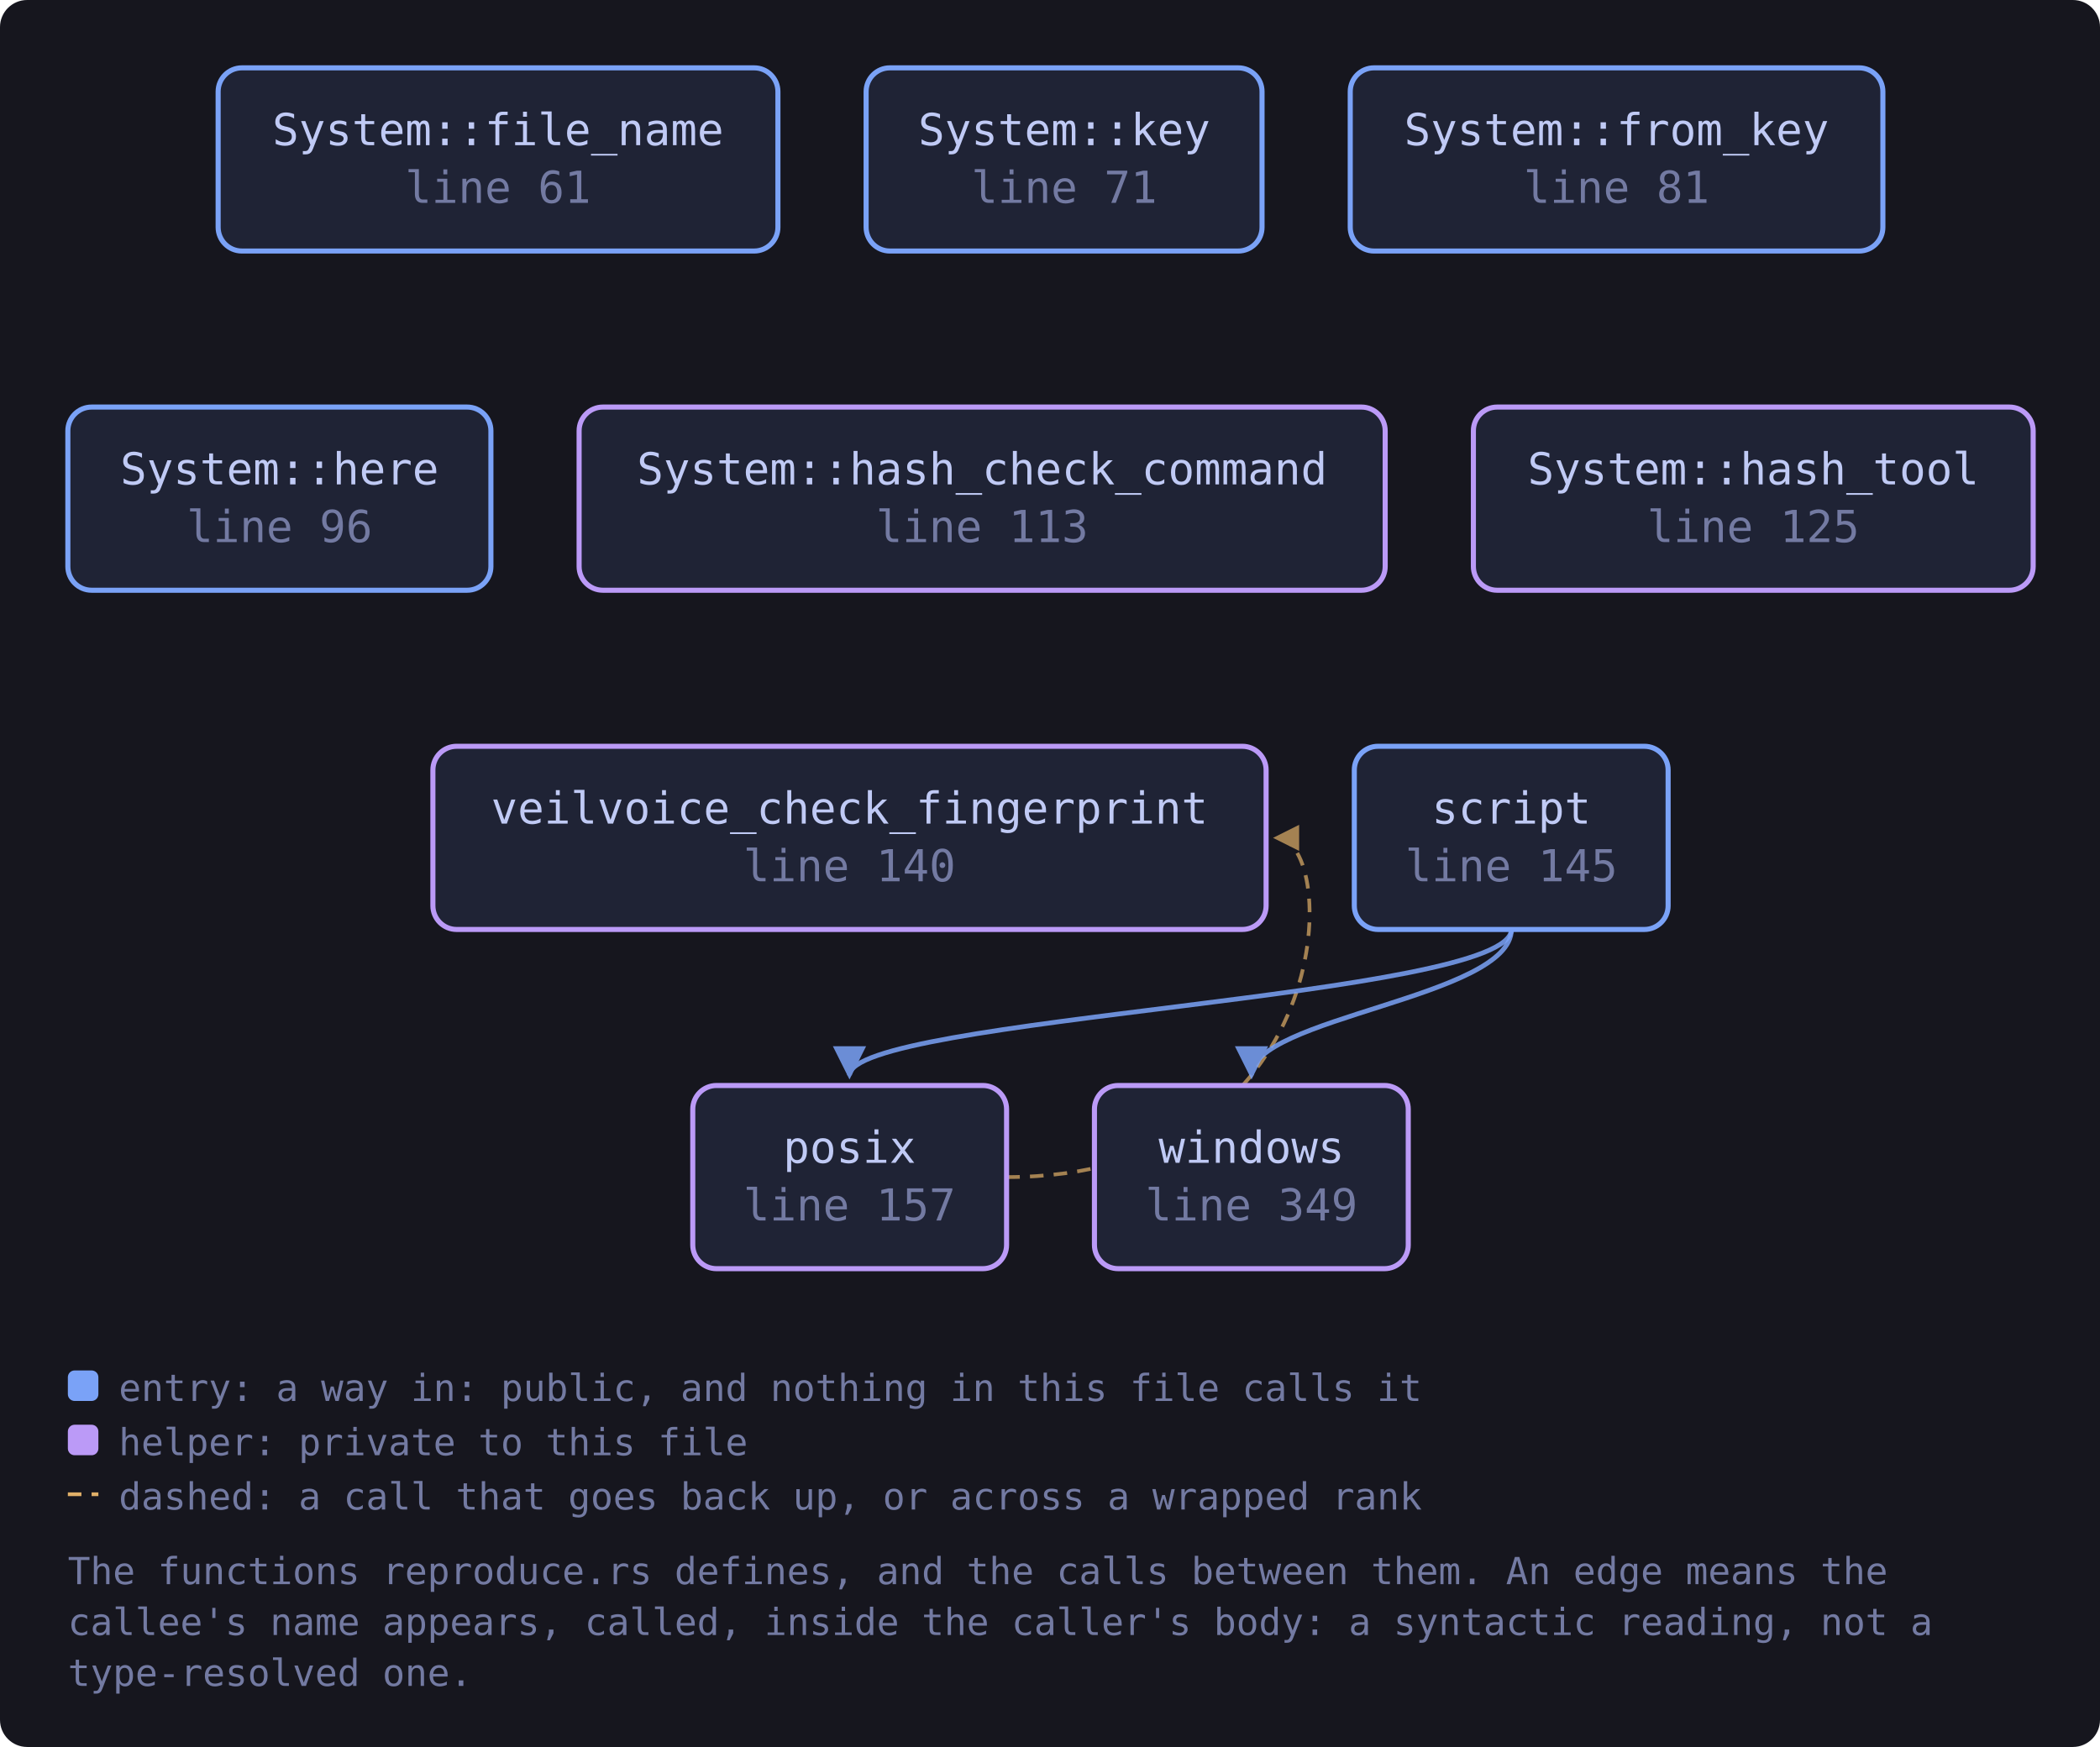
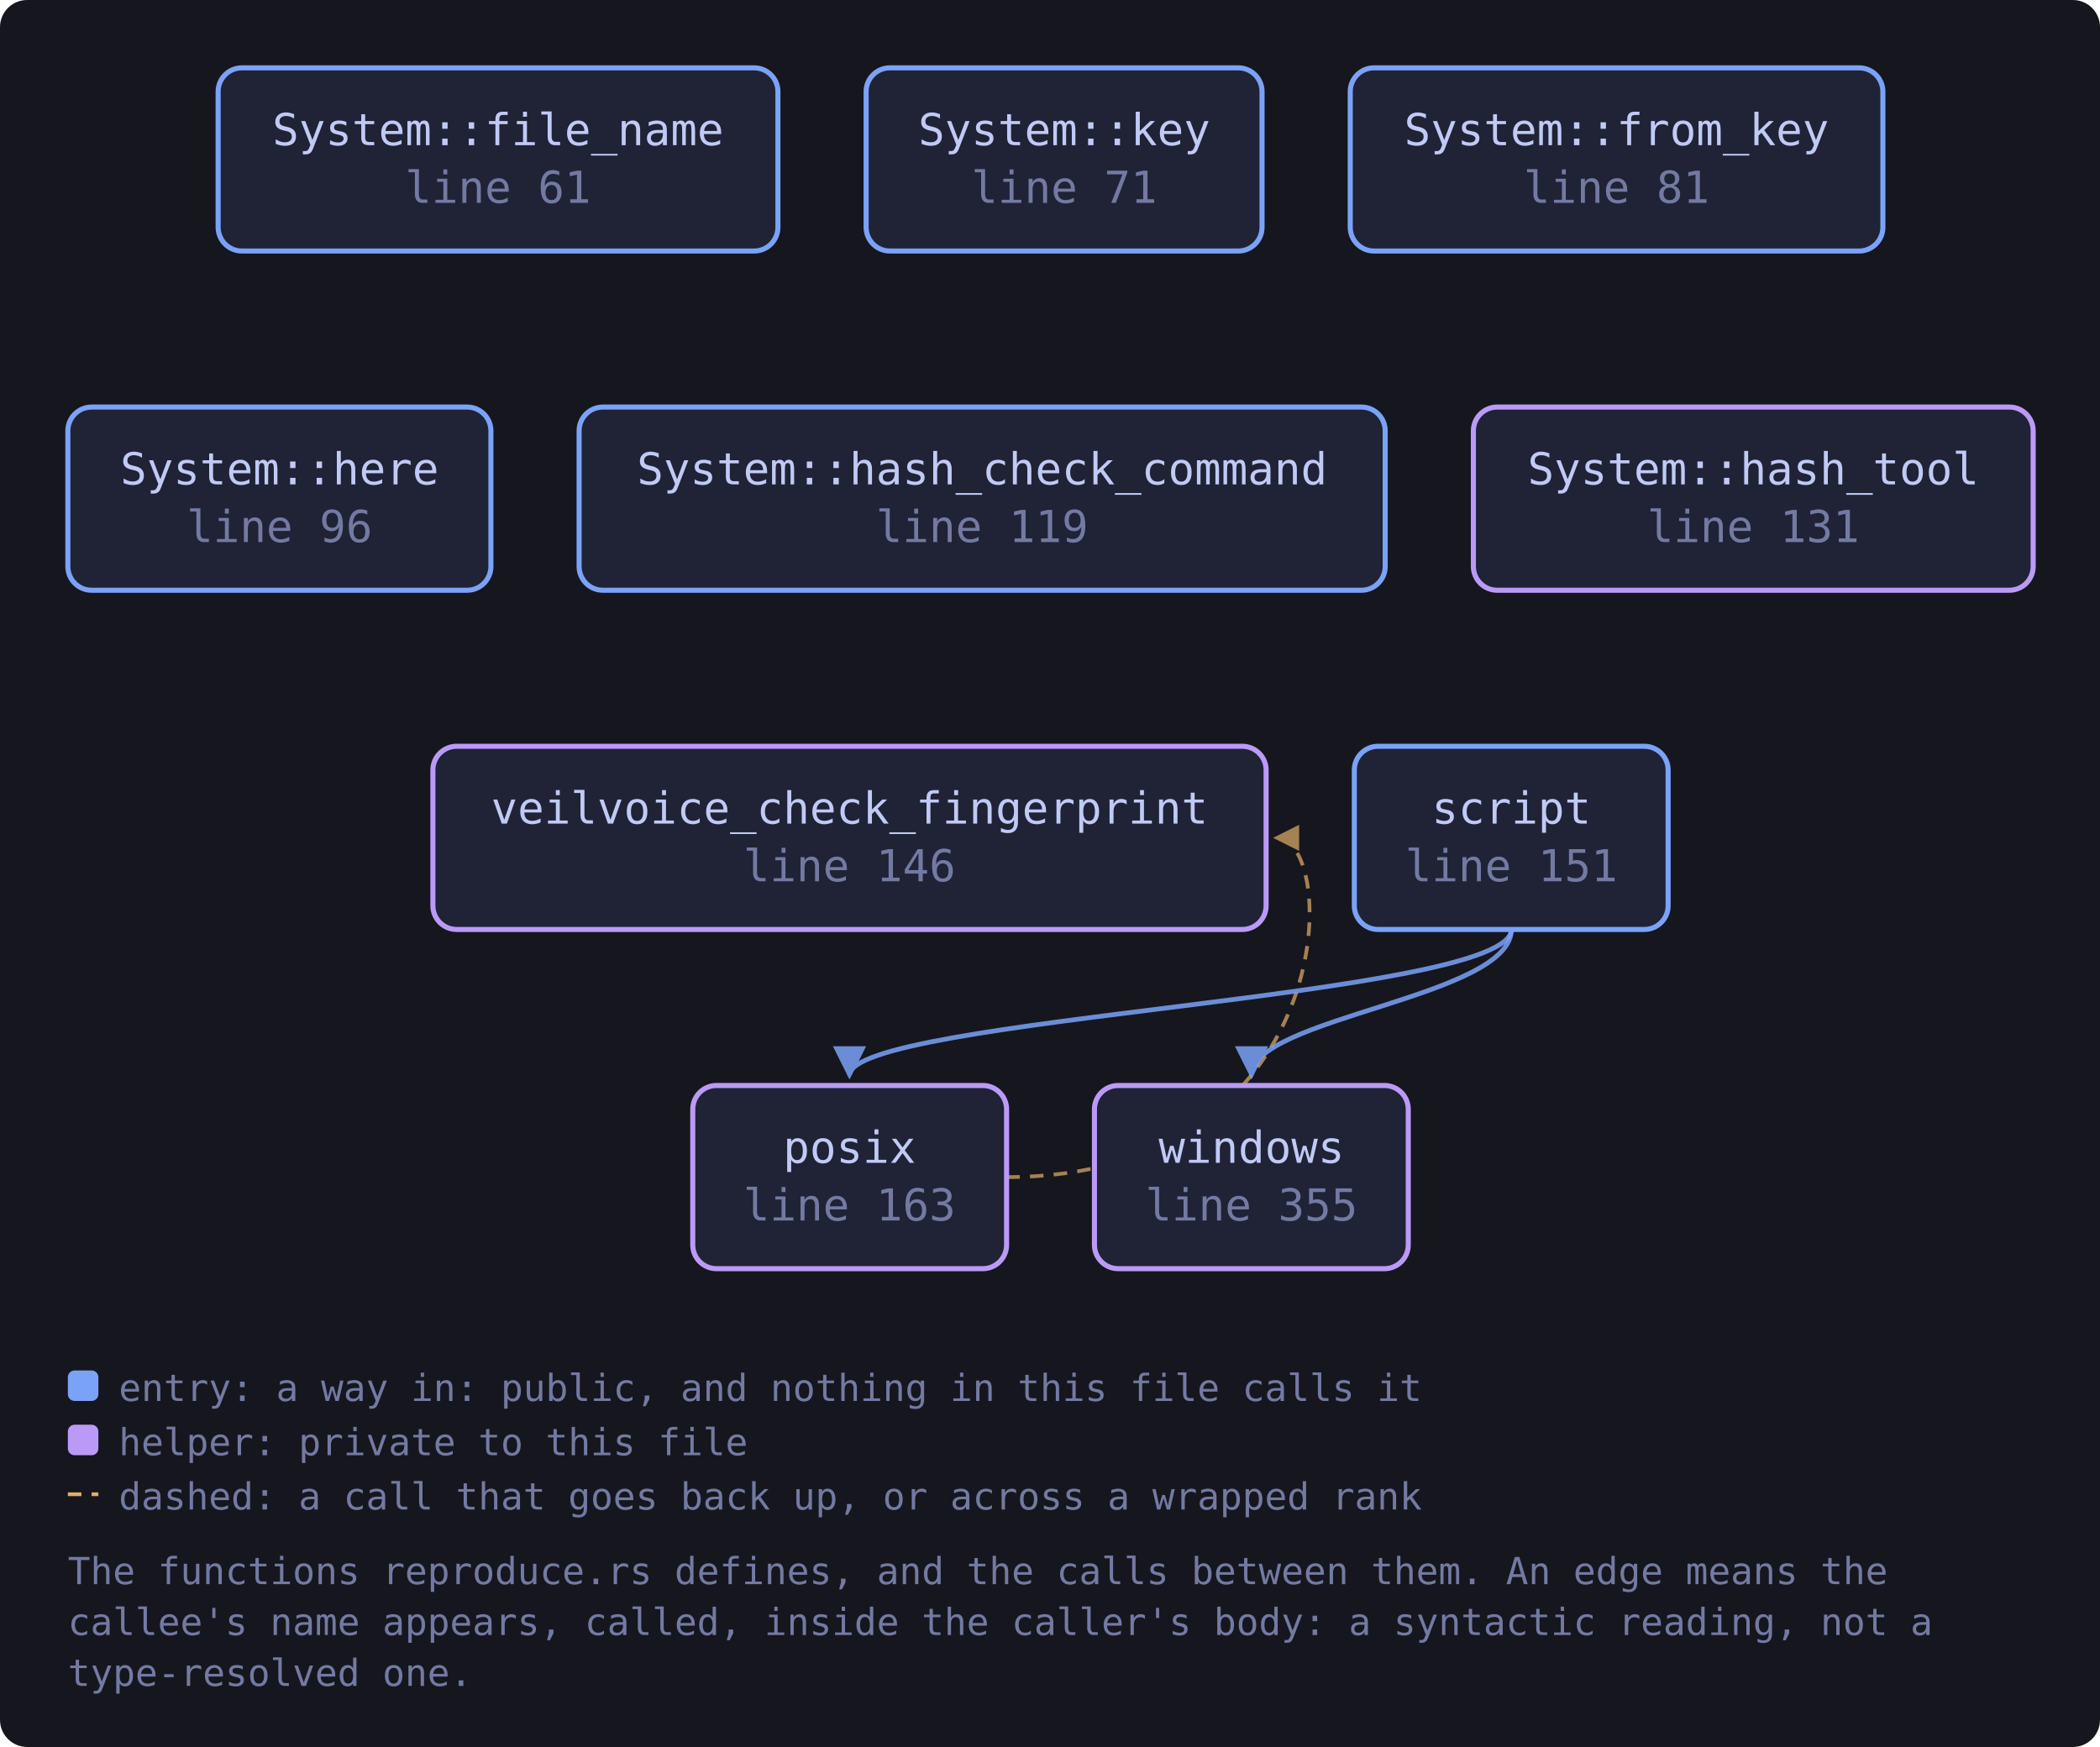
<svg xmlns="http://www.w3.org/2000/svg" viewBox="0 0 619 515" width="619" height="515" style="max-width:100%;height:auto" role="img" aria-label="flowchart">
  <defs>
    <marker id="a-muted" viewBox="0 0 8 8" refX="7" refY="4" markerWidth="7" markerHeight="7" orient="auto-start-reverse">
      <path d="M0 0 L8 4 L0 8 z" fill="var(--muted, #737aa2)" />
    </marker>
    <marker id="a-warn" viewBox="0 0 8 8" refX="7" refY="4" markerWidth="7" markerHeight="7" orient="auto-start-reverse">
      <path d="M0 0 L8 4 L0 8 z" fill="var(--warn, #e0af68)" />
    </marker>
    <marker id="a-accent" viewBox="0 0 8 8" refX="7" refY="4" markerWidth="7" markerHeight="7" orient="auto-start-reverse">
      <path d="M0 0 L8 4 L0 8 z" fill="var(--accent, #7aa2f7)" />
    </marker>
    <marker id="a-cyan" viewBox="0 0 8 8" refX="7" refY="4" markerWidth="7" markerHeight="7" orient="auto-start-reverse">
      <path d="M0 0 L8 4 L0 8 z" fill="var(--cyan, #7dcfff)" />
    </marker>
    <marker id="a-accent-2" viewBox="0 0 8 8" refX="7" refY="4" markerWidth="7" markerHeight="7" orient="auto-start-reverse">
      <path d="M0 0 L8 4 L0 8 z" fill="var(--accent-2, #bb9af7)" />
    </marker>
  </defs>
  <rect x="0" y="0" width="619" height="515" fill="var(--bg-inset, #16161e)" rx="8" />
  <path d="M296.6 347.0 C 395.2 347.0, 395.2 247.0, 376.2 247.0" fill="none" stroke="var(--warn, #e0af68)" stroke-width="1.1" opacity="0.7" stroke-dasharray="4 3" marker-end="url(#a-warn)" />
  <path d="M445.5 274.0 C 445.5 294.0, 250.4 300.0, 250.4 317.0" fill="none" stroke="var(--accent, #7aa2f7)" stroke-width="1.4" opacity="0.85" marker-end="url(#a-accent)" />
  <path d="M445.5 274.0 C 445.5 294.0, 368.9 300.0, 368.9 317.0" fill="none" stroke="var(--accent, #7aa2f7)" stroke-width="1.4" opacity="0.85" marker-end="url(#a-accent)" />
  <a href="https://github.com/tilas01/veilvoice/blob/main/crates/veilvoice-check/src/reproduce.rs#L61" target="_blank" rel="noopener noreferrer">
    <rect x="64.3" y="20.0" width="165.0" height="54.0" rx="7" fill="var(--bg-soft, #1f2335)" stroke="var(--accent, #7aa2f7)" stroke-width="1.5" />
    <text x="146.8" y="42.8" font-family="ui-monospace, SFMono-Regular, Menlo, Consolas, monospace" font-size="13" fill="var(--fg, #c0caf5)" text-anchor="middle">System::file_name</text>
    <text x="146.8" y="59.8" font-family="ui-monospace, SFMono-Regular, Menlo, Consolas, monospace" font-size="13" fill="var(--muted, #737aa2)" text-anchor="middle">line 61</text>
  </a>
  <a href="https://github.com/tilas01/veilvoice/blob/main/crates/veilvoice-check/src/reproduce.rs#L71" target="_blank" rel="noopener noreferrer">
    <rect x="255.3" y="20.0" width="116.7" height="54.0" rx="7" fill="var(--bg-soft, #1f2335)" stroke="var(--accent, #7aa2f7)" stroke-width="1.5" />
    <text x="313.7" y="42.8" font-family="ui-monospace, SFMono-Regular, Menlo, Consolas, monospace" font-size="13" fill="var(--fg, #c0caf5)" text-anchor="middle">System::key</text>
    <text x="313.7" y="59.8" font-family="ui-monospace, SFMono-Regular, Menlo, Consolas, monospace" font-size="13" fill="var(--muted, #737aa2)" text-anchor="middle">line 71</text>
  </a>
  <a href="https://github.com/tilas01/veilvoice/blob/main/crates/veilvoice-check/src/reproduce.rs#L81" target="_blank" rel="noopener noreferrer">
    <rect x="398.0" y="20.0" width="157.0" height="54.0" rx="7" fill="var(--bg-soft, #1f2335)" stroke="var(--accent, #7aa2f7)" stroke-width="1.5" />
    <text x="476.5" y="42.8" font-family="ui-monospace, SFMono-Regular, Menlo, Consolas, monospace" font-size="13" fill="var(--fg, #c0caf5)" text-anchor="middle">System::from_key</text>
    <text x="476.5" y="59.8" font-family="ui-monospace, SFMono-Regular, Menlo, Consolas, monospace" font-size="13" fill="var(--muted, #737aa2)" text-anchor="middle">line 81</text>
  </a>
  <a href="https://github.com/tilas01/veilvoice/blob/main/crates/veilvoice-check/src/reproduce.rs#L96" target="_blank" rel="noopener noreferrer">
    <rect x="20.0" y="120.0" width="124.7" height="54.0" rx="7" fill="var(--bg-soft, #1f2335)" stroke="var(--accent, #7aa2f7)" stroke-width="1.5" />
    <text x="82.4" y="142.8" font-family="ui-monospace, SFMono-Regular, Menlo, Consolas, monospace" font-size="13" fill="var(--fg, #c0caf5)" text-anchor="middle">System::here</text>
    <text x="82.4" y="159.8" font-family="ui-monospace, SFMono-Regular, Menlo, Consolas, monospace" font-size="13" fill="var(--muted, #737aa2)" text-anchor="middle">line 96</text>
  </a>
-   <a href="https://github.com/tilas01/veilvoice/blob/main/crates/veilvoice-check/src/reproduce.rs#L113" target="_blank" rel="noopener noreferrer">
-     <rect x="170.7" y="120.0" width="237.6" height="54.0" rx="7" fill="var(--bg-soft, #1f2335)" stroke="var(--accent-2, #bb9af7)" stroke-width="1.5" />
+   <a href="https://github.com/tilas01/veilvoice/blob/main/crates/veilvoice-check/src/reproduce.rs#L119" target="_blank" rel="noopener noreferrer">
+     <rect x="170.7" y="120.0" width="237.6" height="54.0" rx="7" fill="var(--bg-soft, #1f2335)" stroke="var(--accent, #7aa2f7)" stroke-width="1.5" />
    <text x="289.5" y="142.8" font-family="ui-monospace, SFMono-Regular, Menlo, Consolas, monospace" font-size="13" fill="var(--fg, #c0caf5)" text-anchor="middle">System::hash_check_command</text>
-     <text x="289.5" y="159.8" font-family="ui-monospace, SFMono-Regular, Menlo, Consolas, monospace" font-size="13" fill="var(--muted, #737aa2)" text-anchor="middle">line 113</text>
+     <text x="289.5" y="159.8" font-family="ui-monospace, SFMono-Regular, Menlo, Consolas, monospace" font-size="13" fill="var(--muted, #737aa2)" text-anchor="middle">line 119</text>
  </a>
-   <a href="https://github.com/tilas01/veilvoice/blob/main/crates/veilvoice-check/src/reproduce.rs#L125" target="_blank" rel="noopener noreferrer">
+   <a href="https://github.com/tilas01/veilvoice/blob/main/crates/veilvoice-check/src/reproduce.rs#L131" target="_blank" rel="noopener noreferrer">
    <rect x="434.3" y="120.0" width="165.0" height="54.0" rx="7" fill="var(--bg-soft, #1f2335)" stroke="var(--accent-2, #bb9af7)" stroke-width="1.5" />
    <text x="516.8" y="142.8" font-family="ui-monospace, SFMono-Regular, Menlo, Consolas, monospace" font-size="13" fill="var(--fg, #c0caf5)" text-anchor="middle">System::hash_tool</text>
-     <text x="516.8" y="159.8" font-family="ui-monospace, SFMono-Regular, Menlo, Consolas, monospace" font-size="13" fill="var(--muted, #737aa2)" text-anchor="middle">line 125</text>
+     <text x="516.8" y="159.8" font-family="ui-monospace, SFMono-Regular, Menlo, Consolas, monospace" font-size="13" fill="var(--muted, #737aa2)" text-anchor="middle">line 131</text>
  </a>
-   <a href="https://github.com/tilas01/veilvoice/blob/main/crates/veilvoice-check/src/reproduce.rs#L140" target="_blank" rel="noopener noreferrer">
+   <a href="https://github.com/tilas01/veilvoice/blob/main/crates/veilvoice-check/src/reproduce.rs#L146" target="_blank" rel="noopener noreferrer">
    <rect x="127.6" y="220.0" width="245.6" height="54.0" rx="7" fill="var(--bg-soft, #1f2335)" stroke="var(--accent-2, #bb9af7)" stroke-width="1.5" />
    <text x="250.4" y="242.8" font-family="ui-monospace, SFMono-Regular, Menlo, Consolas, monospace" font-size="13" fill="var(--fg, #c0caf5)" text-anchor="middle">veilvoice_check_fingerprint</text>
-     <text x="250.4" y="259.8" font-family="ui-monospace, SFMono-Regular, Menlo, Consolas, monospace" font-size="13" fill="var(--muted, #737aa2)" text-anchor="middle">line 140</text>
+     <text x="250.4" y="259.8" font-family="ui-monospace, SFMono-Regular, Menlo, Consolas, monospace" font-size="13" fill="var(--muted, #737aa2)" text-anchor="middle">line 146</text>
  </a>
-   <a href="https://github.com/tilas01/veilvoice/blob/main/crates/veilvoice-check/src/reproduce.rs#L145" target="_blank" rel="noopener noreferrer">
+   <a href="https://github.com/tilas01/veilvoice/blob/main/crates/veilvoice-check/src/reproduce.rs#L151" target="_blank" rel="noopener noreferrer">
    <rect x="399.2" y="220.0" width="92.5" height="54.0" rx="7" fill="var(--bg-soft, #1f2335)" stroke="var(--accent, #7aa2f7)" stroke-width="1.5" />
    <text x="445.5" y="242.8" font-family="ui-monospace, SFMono-Regular, Menlo, Consolas, monospace" font-size="13" fill="var(--fg, #c0caf5)" text-anchor="middle">script</text>
-     <text x="445.5" y="259.8" font-family="ui-monospace, SFMono-Regular, Menlo, Consolas, monospace" font-size="13" fill="var(--muted, #737aa2)" text-anchor="middle">line 145</text>
+     <text x="445.5" y="259.8" font-family="ui-monospace, SFMono-Regular, Menlo, Consolas, monospace" font-size="13" fill="var(--muted, #737aa2)" text-anchor="middle">line 151</text>
  </a>
-   <a href="https://github.com/tilas01/veilvoice/blob/main/crates/veilvoice-check/src/reproduce.rs#L157" target="_blank" rel="noopener noreferrer">
+   <a href="https://github.com/tilas01/veilvoice/blob/main/crates/veilvoice-check/src/reproduce.rs#L163" target="_blank" rel="noopener noreferrer">
    <rect x="204.2" y="320.0" width="92.5" height="54.0" rx="7" fill="var(--bg-soft, #1f2335)" stroke="var(--accent-2, #bb9af7)" stroke-width="1.5" />
    <text x="250.4" y="342.8" font-family="ui-monospace, SFMono-Regular, Menlo, Consolas, monospace" font-size="13" fill="var(--fg, #c0caf5)" text-anchor="middle">posix</text>
-     <text x="250.4" y="359.8" font-family="ui-monospace, SFMono-Regular, Menlo, Consolas, monospace" font-size="13" fill="var(--muted, #737aa2)" text-anchor="middle">line 157</text>
+     <text x="250.4" y="359.8" font-family="ui-monospace, SFMono-Regular, Menlo, Consolas, monospace" font-size="13" fill="var(--muted, #737aa2)" text-anchor="middle">line 163</text>
  </a>
-   <a href="https://github.com/tilas01/veilvoice/blob/main/crates/veilvoice-check/src/reproduce.rs#L349" target="_blank" rel="noopener noreferrer">
+   <a href="https://github.com/tilas01/veilvoice/blob/main/crates/veilvoice-check/src/reproduce.rs#L355" target="_blank" rel="noopener noreferrer">
    <rect x="322.6" y="320.0" width="92.5" height="54.0" rx="7" fill="var(--bg-soft, #1f2335)" stroke="var(--accent-2, #bb9af7)" stroke-width="1.5" />
    <text x="368.9" y="342.8" font-family="ui-monospace, SFMono-Regular, Menlo, Consolas, monospace" font-size="13" fill="var(--fg, #c0caf5)" text-anchor="middle">windows</text>
-     <text x="368.9" y="359.8" font-family="ui-monospace, SFMono-Regular, Menlo, Consolas, monospace" font-size="13" fill="var(--muted, #737aa2)" text-anchor="middle">line 349</text>
+     <text x="368.9" y="359.8" font-family="ui-monospace, SFMono-Regular, Menlo, Consolas, monospace" font-size="13" fill="var(--muted, #737aa2)" text-anchor="middle">line 355</text>
  </a>
  <rect x="20.0" y="404.0" width="9" height="9" rx="2" fill="var(--accent, #7aa2f7)" />
  <text x="35.0" y="413.0" font-family="ui-monospace, SFMono-Regular, Menlo, Consolas, monospace" font-size="11" fill="var(--muted, #737aa2)">entry: a way in: public, and nothing in this file calls it</text>
  <rect x="20.0" y="420.0" width="9" height="9" rx="2" fill="var(--accent-2, #bb9af7)" />
  <text x="35.0" y="429.0" font-family="ui-monospace, SFMono-Regular, Menlo, Consolas, monospace" font-size="11" fill="var(--muted, #737aa2)">helper: private to this file</text>
  <path d="M20.0 440.5 L29.0 440.5" stroke="var(--warn, #e0af68)" stroke-width="1.1" stroke-dasharray="4 3" />
  <text x="35.0" y="445.0" font-family="ui-monospace, SFMono-Regular, Menlo, Consolas, monospace" font-size="11" fill="var(--muted, #737aa2)">dashed: a call that goes back up, or across a wrapped rank</text>
  <text x="20.0" y="467.0" font-family="ui-monospace, SFMono-Regular, Menlo, Consolas, monospace" font-size="11" fill="var(--muted, #737aa2)">The functions reproduce.rs defines, and the calls between them. An edge means the</text>
  <text x="20.0" y="482.0" font-family="ui-monospace, SFMono-Regular, Menlo, Consolas, monospace" font-size="11" fill="var(--muted, #737aa2)">callee's name appears, called, inside the caller's body: a syntactic reading, not a</text>
  <text x="20.0" y="497.0" font-family="ui-monospace, SFMono-Regular, Menlo, Consolas, monospace" font-size="11" fill="var(--muted, #737aa2)">type-resolved one.</text>
</svg>
